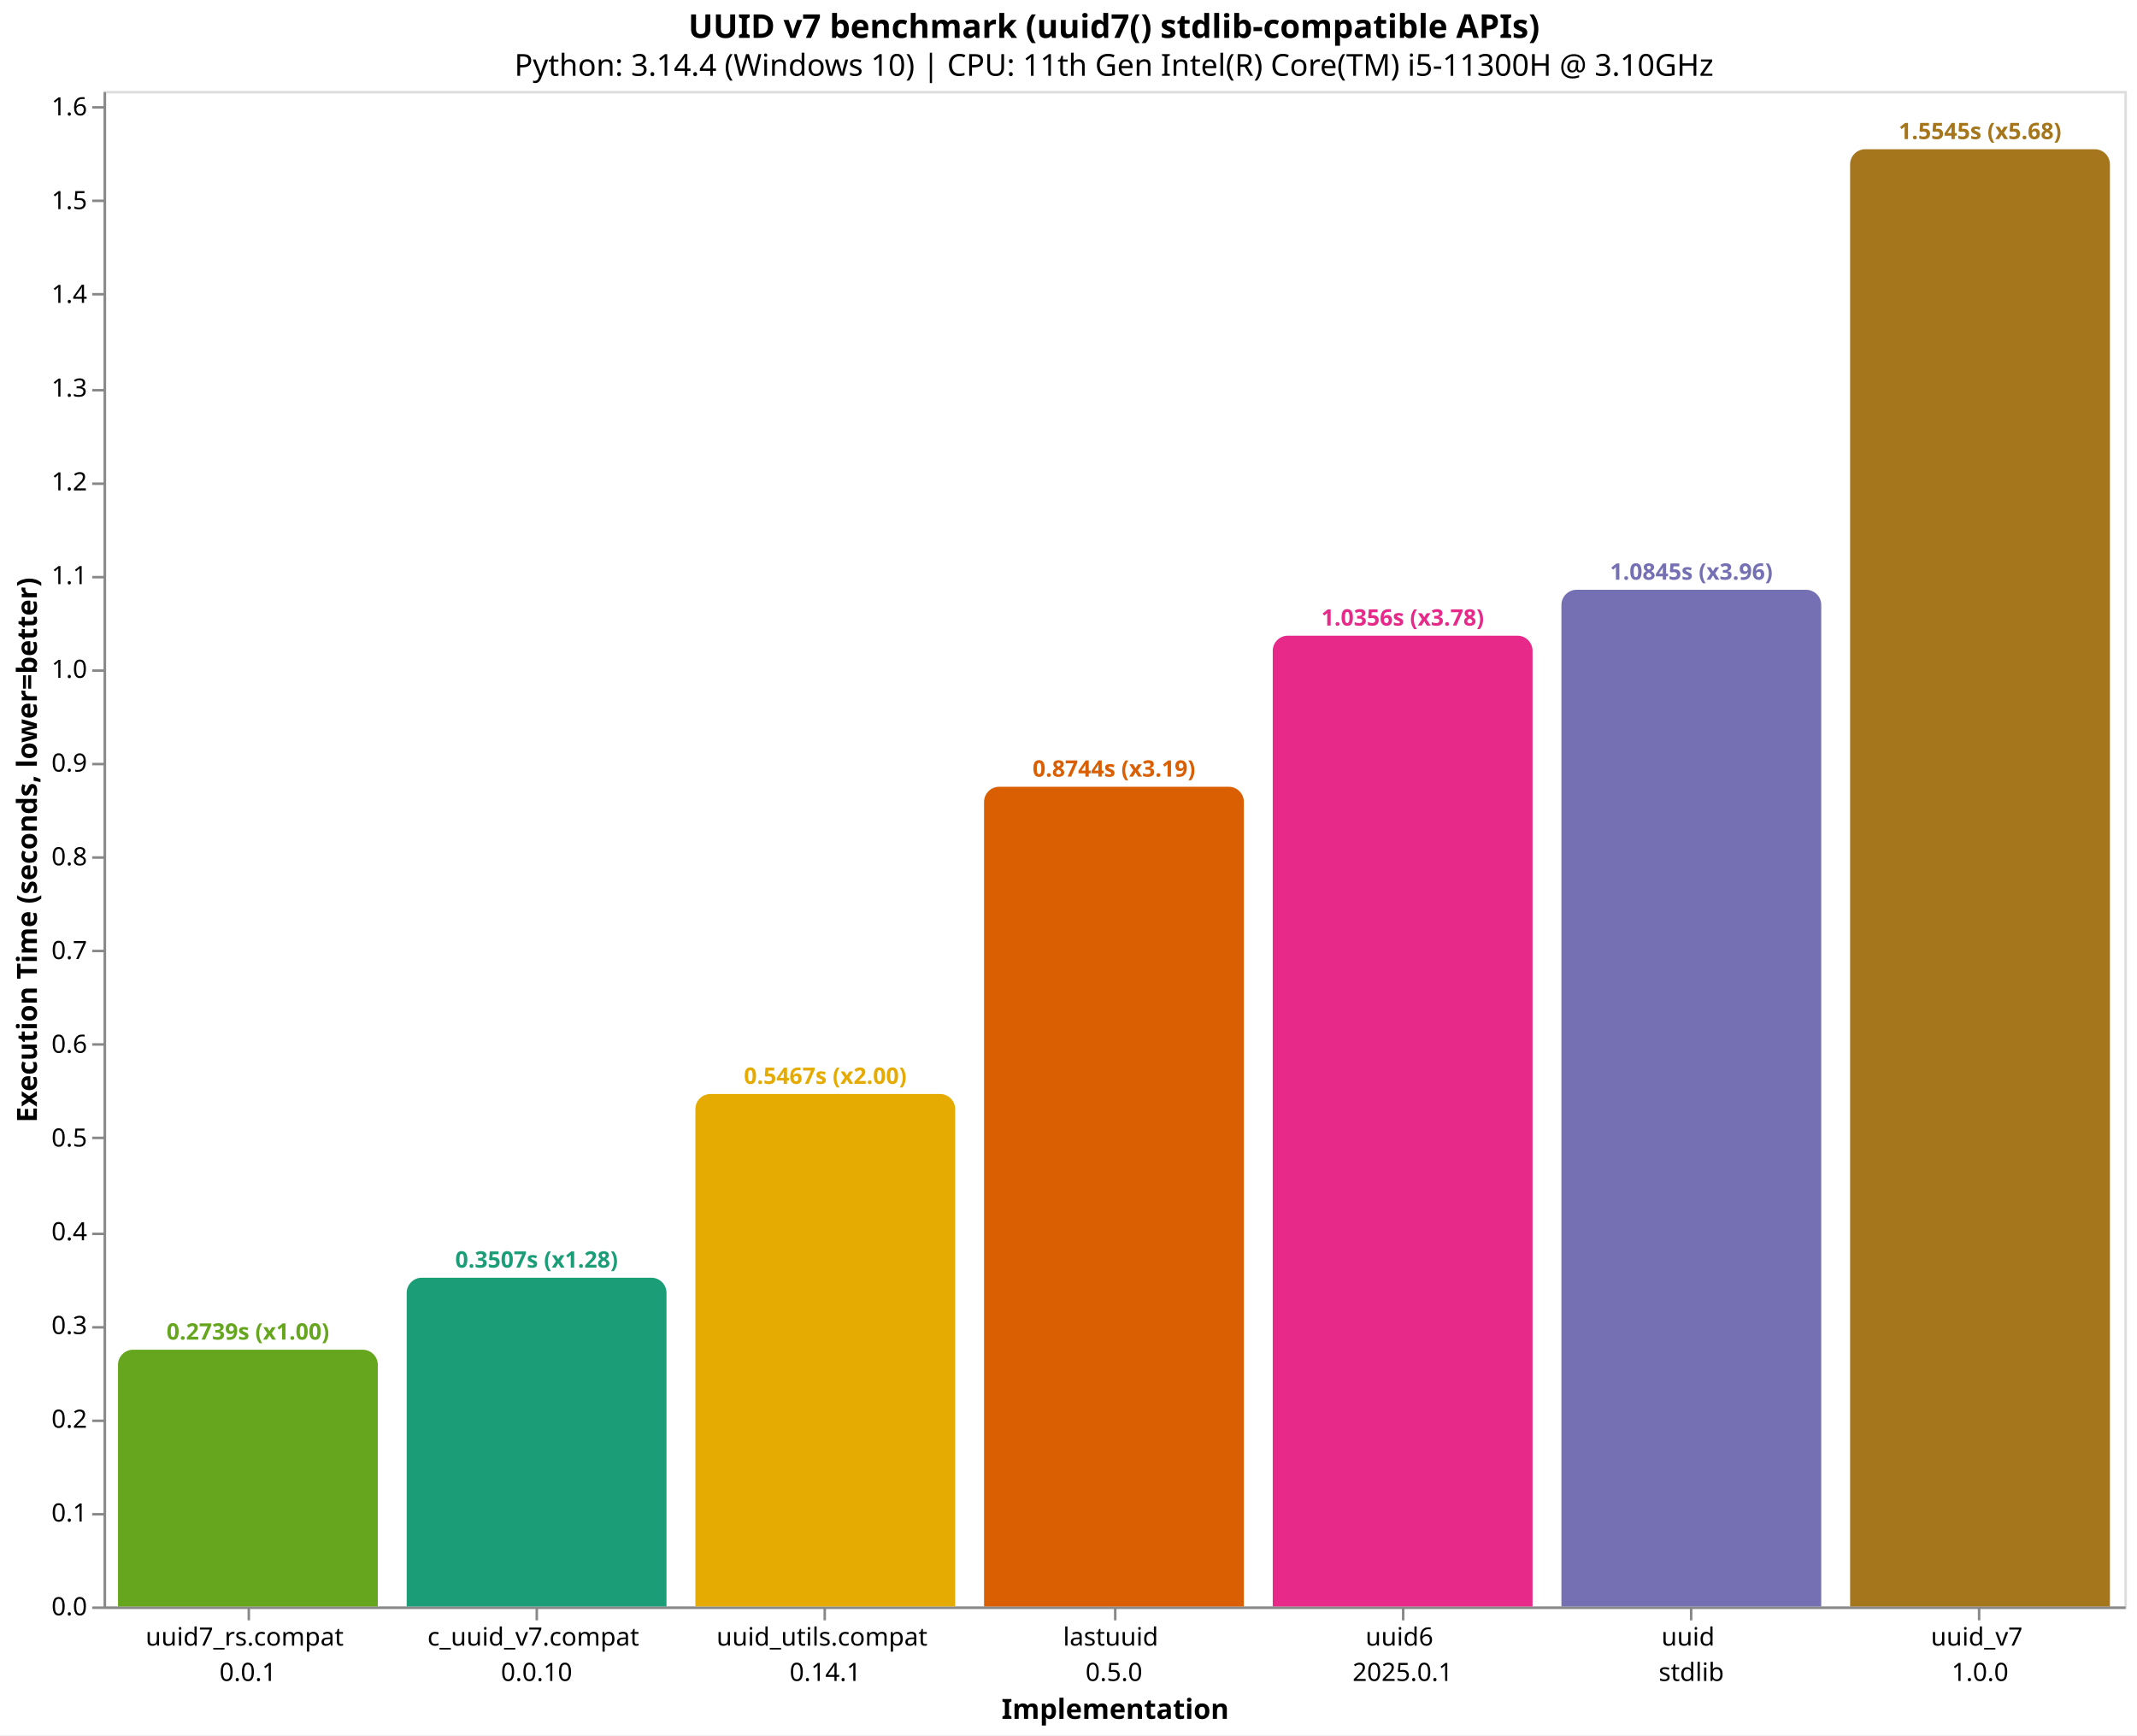
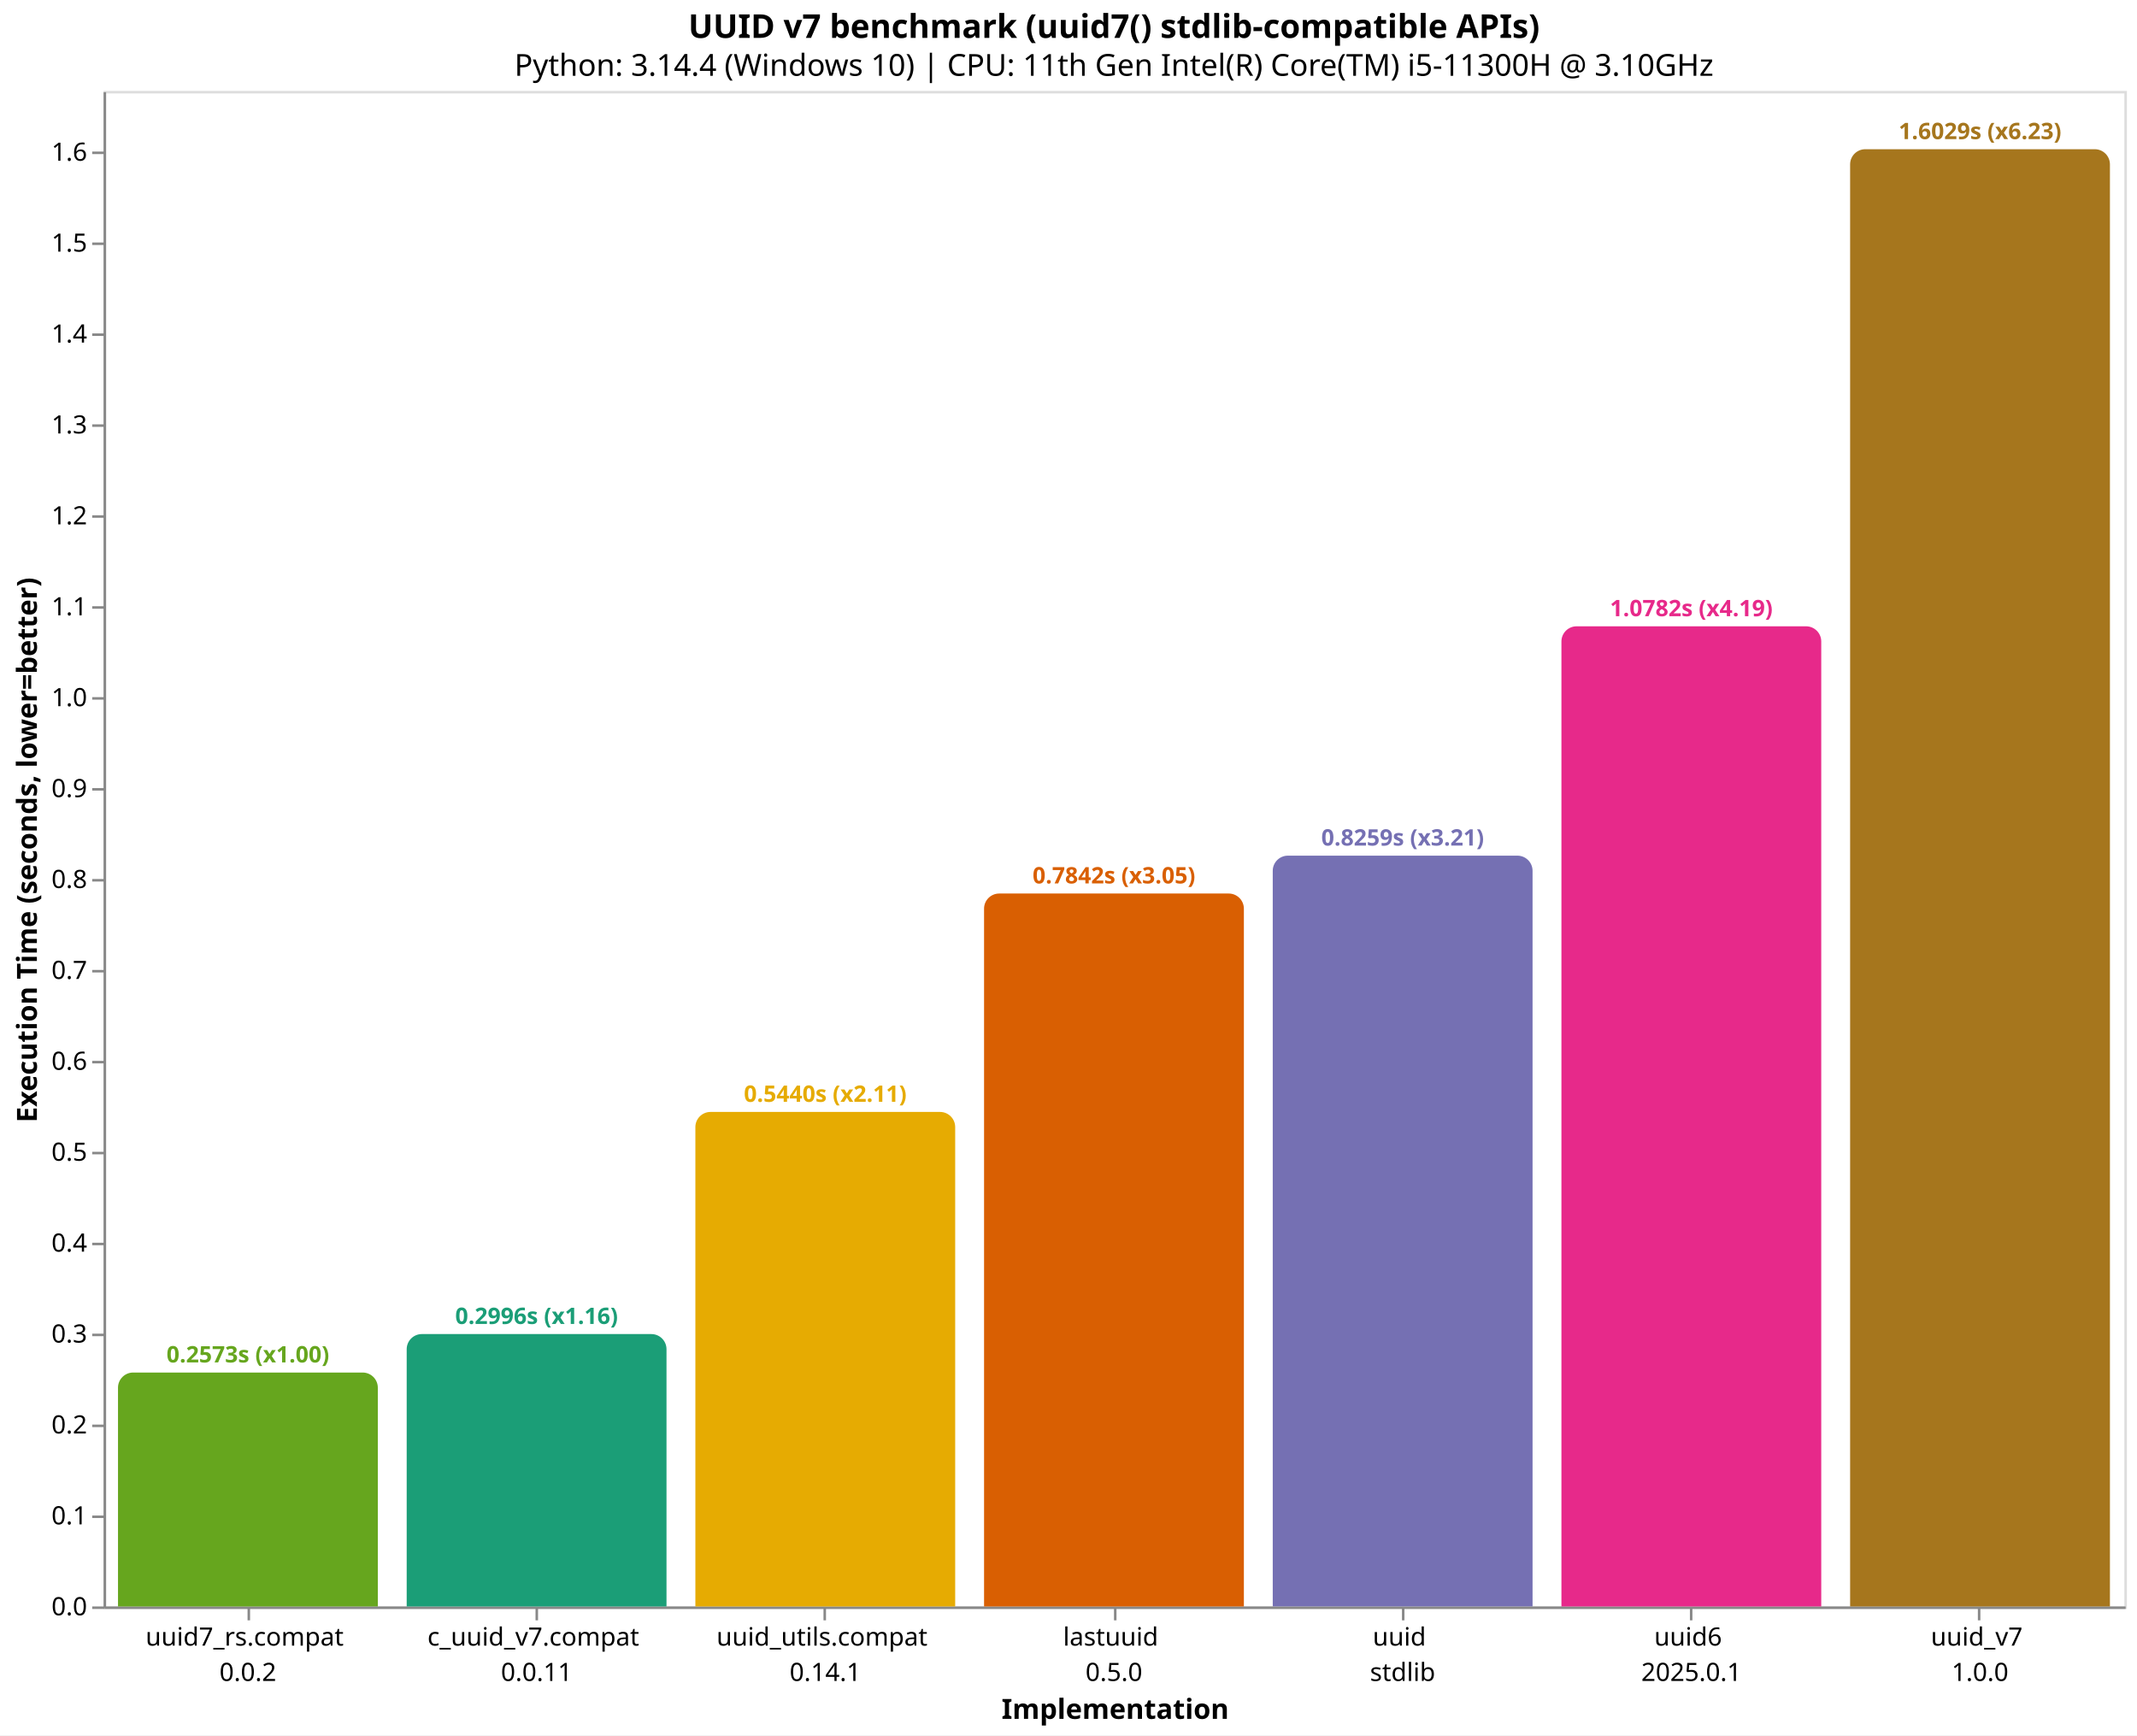
<svg xmlns="http://www.w3.org/2000/svg" version="1.1" class="marks" width="846" height="687" viewBox="0 0 846 687">
  <rect width="846" height="687" fill="white" />
  <g fill="none" stroke-miterlimit="10" transform="translate(41,36)">
    <g class="mark-group role-frame root" role="graphics-object" aria-roledescription="group mark container">
      <g transform="translate(0,0)">
        <path class="background" aria-hidden="true" d="M0.5,0.5h800v600h-800Z" stroke="#ddd" />
        <g>
-           <g class="mark-group role-axis" role="graphics-symbol" aria-roledescription="axis" aria-label="X-axis titled 'Implementation' for a discrete scale with 7 values: uuid7_rs.compat&#10;0.0.1, c_uuid_v7.compat&#10;0.0.10, uuid_utils.compat&#10;0.14.1, lastuuid&#10;0.5.0, uuid6&#10;2025.0.1, uuid&#10;stdlib, uuid_v7&#10;1.0.0">
+           <g class="mark-group role-axis" role="graphics-symbol" aria-roledescription="axis" aria-label="X-axis titled 'Implementation' for a discrete scale with 7 values: uuid7_rs.compat&#10;0.0.2, c_uuid_v7.compat&#10;0.0.11, uuid_utils.compat&#10;0.14.1, lastuuid&#10;0.5.0, uuid&#10;stdlib, uuid6&#10;2025.0.1, uuid_v7&#10;1.0.0">
            <g transform="translate(0.5,600.5)">
              <path class="background" aria-hidden="true" d="M0,0h0v0h0Z" pointer-events="none" />
              <g>
                <g class="mark-rule role-axis-tick" pointer-events="none">
                  <line transform="translate(57,0)" x2="0" y2="5" stroke="#888" stroke-width="1" opacity="1" />
                  <line transform="translate(171,0)" x2="0" y2="5" stroke="#888" stroke-width="1" opacity="1" />
                  <line transform="translate(285,0)" x2="0" y2="5" stroke="#888" stroke-width="1" opacity="1" />
                  <line transform="translate(400,0)" x2="0" y2="5" stroke="#888" stroke-width="1" opacity="1" />
                  <line transform="translate(514,0)" x2="0" y2="5" stroke="#888" stroke-width="1" opacity="1" />
                  <line transform="translate(628,0)" x2="0" y2="5" stroke="#888" stroke-width="1" opacity="1" />
                  <line transform="translate(742,0)" x2="0" y2="5" stroke="#888" stroke-width="1" opacity="1" />
                </g>
                <g class="mark-text role-axis-label" pointer-events="none">
                  <text text-anchor="middle" transform="translate(56.64286,15)" font-family="sans-serif" font-size="10px" fill="#000" opacity="1">
                    <tspan>uuid7_rs.compat</tspan>
-                     <tspan x="0" dy="14">0.0.1</tspan>
+                     <tspan x="0" dy="14">0.0.2</tspan>
                  </text>
                  <text text-anchor="middle" transform="translate(170.9286,15)" font-family="sans-serif" font-size="10px" fill="#000" opacity="1">
                    <tspan>c_uuid_v7.compat</tspan>
-                     <tspan x="0" dy="14">0.0.10</tspan>
+                     <tspan x="0" dy="14">0.0.11</tspan>
                  </text>
                  <text text-anchor="middle" transform="translate(285.2143,15)" font-family="sans-serif" font-size="10px" fill="#000" opacity="1">
                    <tspan>uuid_utils.compat</tspan>
                    <tspan x="0" dy="14">0.14.1</tspan>
                  </text>
                  <text text-anchor="middle" transform="translate(399.5,15)" font-family="sans-serif" font-size="10px" fill="#000" opacity="1">
                    <tspan>lastuuid</tspan>
                    <tspan x="0" dy="14">0.5.0</tspan>
                  </text>
                  <text text-anchor="middle" transform="translate(513.7857,15)" font-family="sans-serif" font-size="10px" fill="#000" opacity="1">
+                     <tspan>uuid</tspan>
+                     <tspan x="0" dy="14">stdlib</tspan>
+                   </text>
+                   <text text-anchor="middle" transform="translate(628.0714,15)" font-family="sans-serif" font-size="10px" fill="#000" opacity="1">
                    <tspan>uuid6</tspan>
                    <tspan x="0" dy="14">2025.0.1</tspan>
-                   </text>
-                   <text text-anchor="middle" transform="translate(628.0714,15)" font-family="sans-serif" font-size="10px" fill="#000" opacity="1">
-                     <tspan>uuid</tspan>
-                     <tspan x="0" dy="14">stdlib</tspan>
                  </text>
                  <text text-anchor="middle" transform="translate(742.3571,15)" font-family="sans-serif" font-size="10px" fill="#000" opacity="1">
                    <tspan>uuid_v7</tspan>
                    <tspan x="0" dy="14">1.0.0</tspan>
                  </text>
                </g>
                <g class="mark-rule role-axis-domain" pointer-events="none">
                  <line transform="translate(0,0)" x2="800" y2="0" stroke="#888" stroke-width="1" opacity="1" />
                </g>
                <g class="mark-text role-axis-title" pointer-events="none">
                  <text text-anchor="middle" transform="translate(400,44)" font-family="sans-serif" font-size="11px" font-weight="bold" fill="#000" opacity="1">Implementation</text>
                </g>
              </g>
              <path class="foreground" aria-hidden="true" d="" pointer-events="none" display="none" />
            </g>
          </g>
-           <g class="mark-group role-axis" role="graphics-symbol" aria-roledescription="axis" aria-label="Y-axis titled 'Execution Time (seconds, lower=better)' for a linear scale with values from 0.0 to 1.6">
+           <g class="mark-group role-axis" role="graphics-symbol" aria-roledescription="axis" aria-label="Y-axis titled 'Execution Time (seconds, lower=better)' for a linear scale with values from 0.0 to 1.7">
            <g transform="translate(0.5,0.5)">
              <path class="background" aria-hidden="true" d="M0,0h0v0h0Z" pointer-events="none" />
              <g>
                <g class="mark-rule role-axis-tick" pointer-events="none">
                  <line transform="translate(0,600)" x2="-5" y2="0" stroke="#888" stroke-width="1" opacity="1" />
-                   <line transform="translate(0,563)" x2="-5" y2="0" stroke="#888" stroke-width="1" opacity="1" />
-                   <line transform="translate(0,526)" x2="-5" y2="0" stroke="#888" stroke-width="1" opacity="1" />
-                   <line transform="translate(0,489)" x2="-5" y2="0" stroke="#888" stroke-width="1" opacity="1" />
-                   <line transform="translate(0,452)" x2="-5" y2="0" stroke="#888" stroke-width="1" opacity="1" />
-                   <line transform="translate(0,414)" x2="-5" y2="0" stroke="#888" stroke-width="1" opacity="1" />
-                   <line transform="translate(0,377)" x2="-5" y2="0" stroke="#888" stroke-width="1" opacity="1" />
-                   <line transform="translate(0,340)" x2="-5" y2="0" stroke="#888" stroke-width="1" opacity="1" />
-                   <line transform="translate(0,303)" x2="-5" y2="0" stroke="#888" stroke-width="1" opacity="1" />
-                   <line transform="translate(0,266)" x2="-5" y2="0" stroke="#888" stroke-width="1" opacity="1" />
-                   <line transform="translate(0,229)" x2="-5" y2="0" stroke="#888" stroke-width="1" opacity="1" />
-                   <line transform="translate(0,192)" x2="-5" y2="0" stroke="#888" stroke-width="1" opacity="1" />
-                   <line transform="translate(0,155)" x2="-5" y2="0" stroke="#888" stroke-width="1" opacity="1" />
-                   <line transform="translate(0,118)" x2="-5" y2="0" stroke="#888" stroke-width="1" opacity="1" />
-                   <line transform="translate(0,80)" x2="-5" y2="0" stroke="#888" stroke-width="1" opacity="1" />
-                   <line transform="translate(0,43)" x2="-5" y2="0" stroke="#888" stroke-width="1" opacity="1" />
-                   <line transform="translate(0,6)" x2="-5" y2="0" stroke="#888" stroke-width="1" opacity="1" />
+                   <line transform="translate(0,564)" x2="-5" y2="0" stroke="#888" stroke-width="1" opacity="1" />
+                   <line transform="translate(0,528)" x2="-5" y2="0" stroke="#888" stroke-width="1" opacity="1" />
+                   <line transform="translate(0,492)" x2="-5" y2="0" stroke="#888" stroke-width="1" opacity="1" />
+                   <line transform="translate(0,456)" x2="-5" y2="0" stroke="#888" stroke-width="1" opacity="1" />
+                   <line transform="translate(0,420)" x2="-5" y2="0" stroke="#888" stroke-width="1" opacity="1" />
+                   <line transform="translate(0,384)" x2="-5" y2="0" stroke="#888" stroke-width="1" opacity="1" />
+                   <line transform="translate(0,348)" x2="-5" y2="0" stroke="#888" stroke-width="1" opacity="1" />
+                   <line transform="translate(0,312)" x2="-5" y2="0" stroke="#888" stroke-width="1" opacity="1" />
+                   <line transform="translate(0,276)" x2="-5" y2="0" stroke="#888" stroke-width="1" opacity="1" />
+                   <line transform="translate(0,240)" x2="-5" y2="0" stroke="#888" stroke-width="1" opacity="1" />
+                   <line transform="translate(0,204)" x2="-5" y2="0" stroke="#888" stroke-width="1" opacity="1" />
+                   <line transform="translate(0,168)" x2="-5" y2="0" stroke="#888" stroke-width="1" opacity="1" />
+                   <line transform="translate(0,132)" x2="-5" y2="0" stroke="#888" stroke-width="1" opacity="1" />
+                   <line transform="translate(0,96)" x2="-5" y2="0" stroke="#888" stroke-width="1" opacity="1" />
+                   <line transform="translate(0,60)" x2="-5" y2="0" stroke="#888" stroke-width="1" opacity="1" />
+                   <line transform="translate(0,24)" x2="-5" y2="0" stroke="#888" stroke-width="1" opacity="1" />
                </g>
                <g class="mark-text role-axis-label" pointer-events="none">
                  <text text-anchor="end" transform="translate(-7,603)" font-family="sans-serif" font-size="10px" fill="#000" opacity="1">0.0</text>
-                   <text text-anchor="end" transform="translate(-7,565.8867)" font-family="sans-serif" font-size="10px" fill="#000" opacity="1">0.1</text>
-                   <text text-anchor="end" transform="translate(-7,528.7735)" font-family="sans-serif" font-size="10px" fill="#000" opacity="1">0.2</text>
-                   <text text-anchor="end" transform="translate(-7,491.6602)" font-family="sans-serif" font-size="10px" fill="#000" opacity="1">0.3</text>
-                   <text text-anchor="end" transform="translate(-7,454.547)" font-family="sans-serif" font-size="10px" fill="#000" opacity="1">0.4</text>
-                   <text text-anchor="end" transform="translate(-7,417.4337)" font-family="sans-serif" font-size="10px" fill="#000" opacity="1">0.5</text>
-                   <text text-anchor="end" transform="translate(-7,380.3205)" font-family="sans-serif" font-size="10px" fill="#000" opacity="1">0.6</text>
-                   <text text-anchor="end" transform="translate(-7,343.2072)" font-family="sans-serif" font-size="10px" fill="#000" opacity="1">0.7</text>
-                   <text text-anchor="end" transform="translate(-7,306.0939)" font-family="sans-serif" font-size="10px" fill="#000" opacity="1">0.8</text>
-                   <text text-anchor="end" transform="translate(-7,268.9807)" font-family="sans-serif" font-size="10px" fill="#000" opacity="1">0.9</text>
-                   <text text-anchor="end" transform="translate(-7,231.8674)" font-family="sans-serif" font-size="10px" fill="#000" opacity="1">1.0</text>
-                   <text text-anchor="end" transform="translate(-7,194.7542)" font-family="sans-serif" font-size="10px" fill="#000" opacity="1">1.1</text>
-                   <text text-anchor="end" transform="translate(-7,157.6409)" font-family="sans-serif" font-size="10px" fill="#000" opacity="1">1.2</text>
-                   <text text-anchor="end" transform="translate(-7,120.5276)" font-family="sans-serif" font-size="10px" fill="#000" opacity="1">1.3</text>
-                   <text text-anchor="end" transform="translate(-7,83.41438)" font-family="sans-serif" font-size="10px" fill="#000" opacity="1">1.4</text>
-                   <text text-anchor="end" transform="translate(-7,46.30113)" font-family="sans-serif" font-size="10px" fill="#000" opacity="1">1.5</text>
-                   <text text-anchor="end" transform="translate(-7,9.187867)" font-family="sans-serif" font-size="10px" fill="#000" opacity="1">1.6</text>
+                   <text text-anchor="end" transform="translate(-7,567.0087)" font-family="sans-serif" font-size="10px" fill="#000" opacity="1">0.1</text>
+                   <text text-anchor="end" transform="translate(-7,531.0173)" font-family="sans-serif" font-size="10px" fill="#000" opacity="1">0.2</text>
+                   <text text-anchor="end" transform="translate(-7,495.026)" font-family="sans-serif" font-size="10px" fill="#000" opacity="1">0.3</text>
+                   <text text-anchor="end" transform="translate(-7,459.0347)" font-family="sans-serif" font-size="10px" fill="#000" opacity="1">0.4</text>
+                   <text text-anchor="end" transform="translate(-7,423.0433)" font-family="sans-serif" font-size="10px" fill="#000" opacity="1">0.5</text>
+                   <text text-anchor="end" transform="translate(-7,387.052)" font-family="sans-serif" font-size="10px" fill="#000" opacity="1">0.6</text>
+                   <text text-anchor="end" transform="translate(-7,351.0607)" font-family="sans-serif" font-size="10px" fill="#000" opacity="1">0.7</text>
+                   <text text-anchor="end" transform="translate(-7,315.0693)" font-family="sans-serif" font-size="10px" fill="#000" opacity="1">0.8</text>
+                   <text text-anchor="end" transform="translate(-7,279.078)" font-family="sans-serif" font-size="10px" fill="#000" opacity="1">0.9</text>
+                   <text text-anchor="end" transform="translate(-7,243.0867)" font-family="sans-serif" font-size="10px" fill="#000" opacity="1">1.0</text>
+                   <text text-anchor="end" transform="translate(-7,207.0953)" font-family="sans-serif" font-size="10px" fill="#000" opacity="1">1.1</text>
+                   <text text-anchor="end" transform="translate(-7,171.104)" font-family="sans-serif" font-size="10px" fill="#000" opacity="1">1.2</text>
+                   <text text-anchor="end" transform="translate(-7,135.1127)" font-family="sans-serif" font-size="10px" fill="#000" opacity="1">1.3</text>
+                   <text text-anchor="end" transform="translate(-7,99.12133)" font-family="sans-serif" font-size="10px" fill="#000" opacity="1">1.4</text>
+                   <text text-anchor="end" transform="translate(-7,63.13)" font-family="sans-serif" font-size="10px" fill="#000" opacity="1">1.5</text>
+                   <text text-anchor="end" transform="translate(-7,27.13867)" font-family="sans-serif" font-size="10px" fill="#000" opacity="1">1.6</text>
                </g>
                <g class="mark-rule role-axis-domain" pointer-events="none">
                  <line transform="translate(0,600)" x2="0" y2="-600" stroke="#888" stroke-width="1" opacity="1" />
                </g>
                <g class="mark-text role-axis-title" pointer-events="none">
                  <text text-anchor="middle" transform="translate(-24.90137,300) rotate(-90) translate(0,-2)" font-family="sans-serif" font-size="11px" font-weight="bold" fill="#000" opacity="1">Execution Time (seconds, lower=better)</text>
                </g>
              </g>
              <path class="foreground" aria-hidden="true" d="" pointer-events="none" display="none" />
            </g>
          </g>
          <g class="mark-group role-scope" role="graphics-object" aria-roledescription="group mark container">
-             <g transform="translate(5.714286,498.3547)">
-               <path class="background" aria-hidden="true" d="M6,0L96.857,0C100.169,0,102.857,2.689,102.857,6L102.857,101.645C102.857,101.645,102.857,101.645,102.857,101.645L0,101.645C0,101.645,0,101.645,0,101.645L0,6C0,2.689,2.689,0,6,0Z" />
+             <g transform="translate(5.714286,507.3925)">
+               <path class="background" aria-hidden="true" d="M6,0L96.857,0C100.169,0,102.857,2.689,102.857,6L102.857,92.608C102.857,92.608,102.857,92.608,102.857,92.608L0,92.608C0,92.608,0,92.608,0,92.608L0,6C0,2.689,2.689,0,6,0Z" />
              <g clip-path="url(#clip10)">
                <g class="mark-group role-scope" role="graphics-object" aria-roledescription="group mark container">
-                   <g transform="translate(0,-498.3547)">
-                     <path class="background" aria-hidden="true" d="M0,0h102.857v0h-102.857Z" />
-                     <g>
-                       <g class="mark-rect role-mark layer_0_marks" role="graphics-object" aria-roledescription="rect mark container">
-                         <path aria-label="Implementation: uuid7_rs.compat&#10;0.0.1; Execution Time (seconds, lower=better): 0.273878599997; implementation: uuid7_rs.compat; Execution Time (s): 0.2739; Slowdown: 1.00" role="graphics-symbol" aria-roledescription="bar" d="M0,498.355h102.857v101.645h-102.857Z" fill="#66a61e" />
-                       </g>
-                     </g>
-                     <path class="foreground" aria-hidden="true" d="" display="none" />
-                   </g>
-                 </g>
-               </g>
-               <path class="foreground" aria-hidden="true" d="" display="none" />
-             </g>
-             <g transform="translate(120,469.8535)">
-               <path class="background" aria-hidden="true" d="M6,0L96.857,0C100.169,0,102.857,2.689,102.857,6L102.857,130.147C102.857,130.147,102.857,130.147,102.857,130.147L0,130.147C0,130.147,0,130.147,0,130.147L0,6C0,2.689,2.689,0,6,0Z" />
+                   <g transform="translate(0,-507.3925)">
+                     <path class="background" aria-hidden="true" d="M0,0h102.857v0h-102.857Z" />
+                     <g>
+                       <g class="mark-rect role-mark layer_0_marks" role="graphics-object" aria-roledescription="rect mark container">
+                         <path aria-label="Implementation: uuid7_rs.compat&#10;0.0.2; Execution Time (seconds, lower=better): 0.257305; implementation: uuid7_rs.compat; Execution Time (s): 0.2573; Slowdown: 1.00" role="graphics-symbol" aria-roledescription="bar" d="M0,507.392h102.857v92.608h-102.857Z" fill="#66a61e" />
+                       </g>
+                     </g>
+                     <path class="foreground" aria-hidden="true" d="" display="none" />
+                   </g>
+                 </g>
+               </g>
+               <path class="foreground" aria-hidden="true" d="" display="none" />
+             </g>
+             <g transform="translate(120,492.1628)">
+               <path class="background" aria-hidden="true" d="M6,0L96.857,0C100.169,0,102.857,2.689,102.857,6L102.857,107.837C102.857,107.837,102.857,107.837,102.857,107.837L0,107.837C0,107.837,0,107.837,0,107.837L0,6C0,2.689,2.689,0,6,0Z" />
              <g clip-path="url(#clip11)">
                <g class="mark-group role-scope" role="graphics-object" aria-roledescription="group mark container">
-                   <g transform="translate(0,-469.8535)">
-                     <path class="background" aria-hidden="true" d="M0,0h102.857v0h-102.857Z" />
-                     <g>
-                       <g class="mark-rect role-mark layer_0_marks" role="graphics-object" aria-roledescription="rect mark container">
-                         <path aria-label="Implementation: c_uuid_v7.compat&#10;0.0.10; Execution Time (seconds, lower=better): 0.3506739; implementation: c_uuid_v7.compat; Execution Time (s): 0.3507; Slowdown: 1.28" role="graphics-symbol" aria-roledescription="bar" d="M0,469.853h102.857v130.147h-102.857Z" fill="#1b9e77" />
-                       </g>
-                     </g>
-                     <path class="foreground" aria-hidden="true" d="" display="none" />
-                   </g>
-                 </g>
-               </g>
-               <path class="foreground" aria-hidden="true" d="" display="none" />
-             </g>
-             <g transform="translate(234.2857,397.1096)">
-               <path class="background" aria-hidden="true" d="M6,0L96.857,0C100.169,0,102.857,2.689,102.857,6L102.857,202.89C102.857,202.89,102.857,202.89,102.857,202.89L0,202.89C0,202.89,0,202.89,0,202.89L0,6C0,2.689,2.689,0,6,0Z" />
+                   <g transform="translate(0,-492.1628)">
+                     <path class="background" aria-hidden="true" d="M0,0h102.857v0h-102.857Z" />
+                     <g>
+                       <g class="mark-rect role-mark layer_0_marks" role="graphics-object" aria-roledescription="rect mark container">
+                         <path aria-label="Implementation: c_uuid_v7.compat&#10;0.0.11; Execution Time (seconds, lower=better): 0.2996199; implementation: c_uuid_v7.compat; Execution Time (s): 0.2996; Slowdown: 1.16" role="graphics-symbol" aria-roledescription="bar" d="M0,492.163h102.857v107.837h-102.857Z" fill="#1b9e77" />
+                       </g>
+                     </g>
+                     <path class="foreground" aria-hidden="true" d="" display="none" />
+                   </g>
+                 </g>
+               </g>
+               <path class="foreground" aria-hidden="true" d="" display="none" />
+             </g>
+             <g transform="translate(234.2857,404.2202)">
+               <path class="background" aria-hidden="true" d="M6,0L96.857,0C100.169,0,102.857,2.689,102.857,6L102.857,195.78C102.857,195.78,102.857,195.78,102.857,195.78L0,195.78C0,195.78,0,195.78,0,195.78L0,6C0,2.689,2.689,0,6,0Z" />
              <g clip-path="url(#clip12)">
                <g class="mark-group role-scope" role="graphics-object" aria-roledescription="group mark container">
-                   <g transform="translate(0,-397.1096)">
-                     <path class="background" aria-hidden="true" d="M0,0h102.857v0h-102.857Z" />
-                     <g>
-                       <g class="mark-rect role-mark layer_0_marks" role="graphics-object" aria-roledescription="rect mark container">
-                         <path aria-label="Implementation: uuid_utils.compat&#10;0.14.1; Execution Time (seconds, lower=better): 0.546678999999; implementation: uuid_utils.compat; Execution Time (s): 0.5467; Slowdown: 2.00" role="graphics-symbol" aria-roledescription="bar" d="M0,397.11h102.857v202.89h-102.857Z" fill="#e6ab02" />
-                       </g>
-                     </g>
-                     <path class="foreground" aria-hidden="true" d="" display="none" />
-                   </g>
-                 </g>
-               </g>
-               <path class="foreground" aria-hidden="true" d="" display="none" />
-             </g>
-             <g transform="translate(348.5714,275.4818)">
-               <path class="background" aria-hidden="true" d="M6,0L96.857,0C100.169,0,102.857,2.689,102.857,6L102.857,324.518C102.857,324.518,102.857,324.518,102.857,324.518L0,324.518C0,324.518,0,324.518,0,324.518L0,6C0,2.689,2.689,0,6,0Z" />
+                   <g transform="translate(0,-404.2202)">
+                     <path class="background" aria-hidden="true" d="M0,0h102.857v0h-102.857Z" />
+                     <g>
+                       <g class="mark-rect role-mark layer_0_marks" role="graphics-object" aria-roledescription="rect mark container">
+                         <path aria-label="Implementation: uuid_utils.compat&#10;0.14.1; Execution Time (seconds, lower=better): 0.5439636; implementation: uuid_utils.compat; Execution Time (s): 0.5440; Slowdown: 2.11" role="graphics-symbol" aria-roledescription="bar" d="M0,404.22h102.857v195.78h-102.857Z" fill="#e6ab02" />
+                       </g>
+                     </g>
+                     <path class="foreground" aria-hidden="true" d="" display="none" />
+                   </g>
+                 </g>
+               </g>
+               <path class="foreground" aria-hidden="true" d="" display="none" />
+             </g>
+             <g transform="translate(348.5714,317.7512)">
+               <path class="background" aria-hidden="true" d="M6,0L96.857,0C100.169,0,102.857,2.689,102.857,6L102.857,282.249C102.857,282.249,102.857,282.249,102.857,282.249L0,282.249C0,282.249,0,282.249,0,282.249L0,6C0,2.689,2.689,0,6,0Z" />
              <g clip-path="url(#clip13)">
                <g class="mark-group role-scope" role="graphics-object" aria-roledescription="group mark container">
-                   <g transform="translate(0,-275.4818)">
-                     <path class="background" aria-hidden="true" d="M0,0h102.857v0h-102.857Z" />
-                     <g>
-                       <g class="mark-rect role-mark layer_0_marks" role="graphics-object" aria-roledescription="rect mark container">
-                         <path aria-label="Implementation: lastuuid&#10;0.5.0; Execution Time (seconds, lower=better): 0.874399700002; implementation: lastuuid; Execution Time (s): 0.8744; Slowdown: 3.19" role="graphics-symbol" aria-roledescription="bar" d="M0,275.482h102.857v324.518h-102.857Z" fill="#d95f02" />
-                       </g>
-                     </g>
-                     <path class="foreground" aria-hidden="true" d="" display="none" />
-                   </g>
-                 </g>
-               </g>
-               <path class="foreground" aria-hidden="true" d="" display="none" />
-             </g>
-             <g transform="translate(462.8571,215.6688)">
-               <path class="background" aria-hidden="true" d="M6,0L96.857,0C100.169,0,102.857,2.689,102.857,6L102.857,384.331C102.857,384.331,102.857,384.331,102.857,384.331L0,384.331C0,384.331,0,384.331,0,384.331L0,6C0,2.689,2.689,0,6,0Z" />
+                   <g transform="translate(0,-317.7512)">
+                     <path class="background" aria-hidden="true" d="M0,0h102.857v0h-102.857Z" />
+                     <g>
+                       <g class="mark-rect role-mark layer_0_marks" role="graphics-object" aria-roledescription="rect mark container">
+                         <path aria-label="Implementation: lastuuid&#10;0.5.0; Execution Time (seconds, lower=better): 0.7842131; implementation: lastuuid; Execution Time (s): 0.7842; Slowdown: 3.05" role="graphics-symbol" aria-roledescription="bar" d="M0,317.751h102.857v282.249h-102.857Z" fill="#d95f02" />
+                       </g>
+                     </g>
+                     <path class="foreground" aria-hidden="true" d="" display="none" />
+                   </g>
+                 </g>
+               </g>
+               <path class="foreground" aria-hidden="true" d="" display="none" />
+             </g>
+             <g transform="translate(462.8571,302.7596)">
+               <path class="background" aria-hidden="true" d="M6,0L96.857,0C100.169,0,102.857,2.689,102.857,6L102.857,297.24C102.857,297.24,102.857,297.24,102.857,297.24L0,297.24C0,297.24,0,297.24,0,297.24L0,6C0,2.689,2.689,0,6,0Z" />
              <g clip-path="url(#clip14)">
                <g class="mark-group role-scope" role="graphics-object" aria-roledescription="group mark container">
-                   <g transform="translate(0,-215.6688)">
-                     <path class="background" aria-hidden="true" d="M0,0h102.857v0h-102.857Z" />
-                     <g>
-                       <g class="mark-rect role-mark layer_0_marks" role="graphics-object" aria-roledescription="rect mark container">
-                         <path aria-label="Implementation: uuid6&#10;2025.0.1; Execution Time (seconds, lower=better): 1.0355631; implementation: uuid6; Execution Time (s): 1.0356; Slowdown: 3.78" role="graphics-symbol" aria-roledescription="bar" d="M0,215.669h102.857v384.331h-102.857Z" fill="#e7298a" />
-                       </g>
-                     </g>
-                     <path class="foreground" aria-hidden="true" d="" display="none" />
-                   </g>
-                 </g>
-               </g>
-               <path class="foreground" aria-hidden="true" d="" display="none" />
-             </g>
-             <g transform="translate(577.1429,197.4994)">
-               <path class="background" aria-hidden="true" d="M6,0L96.857,0C100.169,0,102.857,2.689,102.857,6L102.857,402.501C102.857,402.501,102.857,402.501,102.857,402.501L0,402.501C0,402.501,0,402.501,0,402.501L0,6C0,2.689,2.689,0,6,0Z" />
+                   <g transform="translate(0,-302.7596)">
+                     <path class="background" aria-hidden="true" d="M0,0h102.857v0h-102.857Z" />
+                     <g>
+                       <g class="mark-rect role-mark layer_0_marks" role="graphics-object" aria-roledescription="rect mark container">
+                         <path aria-label="Implementation: uuid&#10;stdlib; Execution Time (seconds, lower=better): 0.8258665; implementation: uuid; Execution Time (s): 0.8259; Slowdown: 3.21" role="graphics-symbol" aria-roledescription="bar" d="M0,302.76h102.857v297.24h-102.857Z" fill="#7570b3" />
+                       </g>
+                     </g>
+                     <path class="foreground" aria-hidden="true" d="" display="none" />
+                   </g>
+                 </g>
+               </g>
+               <path class="foreground" aria-hidden="true" d="" display="none" />
+             </g>
+             <g transform="translate(577.1429,211.9571)">
+               <path class="background" aria-hidden="true" d="M6,0L96.857,0C100.169,0,102.857,2.689,102.857,6L102.857,388.043C102.857,388.043,102.857,388.043,102.857,388.043L0,388.043C0,388.043,0,388.043,0,388.043L0,6C0,2.689,2.689,0,6,0Z" />
              <g clip-path="url(#clip15)">
                <g class="mark-group role-scope" role="graphics-object" aria-roledescription="group mark container">
-                   <g transform="translate(0,-197.4994)">
-                     <path class="background" aria-hidden="true" d="M0,0h102.857v0h-102.857Z" />
-                     <g>
-                       <g class="mark-rect role-mark layer_0_marks" role="graphics-object" aria-roledescription="rect mark container">
-                         <path aria-label="Implementation: uuid&#10;stdlib; Execution Time (seconds, lower=better): 1.0845196; implementation: uuid; Execution Time (s): 1.0845; Slowdown: 3.96" role="graphics-symbol" aria-roledescription="bar" d="M0,197.499h102.857v402.501h-102.857Z" fill="#7570b3" />
+                   <g transform="translate(0,-211.9571)">
+                     <path class="background" aria-hidden="true" d="M0,0h102.857v0h-102.857Z" />
+                     <g>
+                       <g class="mark-rect role-mark layer_0_marks" role="graphics-object" aria-roledescription="rect mark container">
+                         <path aria-label="Implementation: uuid6&#10;2025.0.1; Execution Time (seconds, lower=better): 1.0781564; implementation: uuid6; Execution Time (s): 1.0782; Slowdown: 4.19" role="graphics-symbol" aria-roledescription="bar" d="M0,211.957h102.857v388.043h-102.857Z" fill="#e7298a" />
                      </g>
                    </g>
                    <path class="foreground" aria-hidden="true" d="" display="none" />
                  </g>
                </g>
              </g>
              <path class="foreground" aria-hidden="true" d="" display="none" />
            </g>
            <g transform="translate(691.4286,23.07692)">
              <path class="background" aria-hidden="true" d="M6,0L96.857,0C100.169,0,102.857,2.689,102.857,6L102.857,576.923C102.857,576.923,102.857,576.923,102.857,576.923L0,576.923C0,576.923,0,576.923,0,576.923L0,6C0,2.689,2.689,0,6,0Z" />
              <g clip-path="url(#clip16)">
                <g class="mark-group role-scope" role="graphics-object" aria-roledescription="group mark container">
                  <g transform="translate(0,-23.07692)">
                    <path class="background" aria-hidden="true" d="M0,0h102.857v0h-102.857Z" />
                    <g>
                      <g class="mark-rect role-mark layer_0_marks" role="graphics-object" aria-roledescription="rect mark container">
-                         <path aria-label="Implementation: uuid_v7&#10;1.0.0; Execution Time (seconds, lower=better): 1.5544932; implementation: uuid_v7; Execution Time (s): 1.5545; Slowdown: 5.68" role="graphics-symbol" aria-roledescription="bar" d="M0,23.077h102.857v576.923h-102.857Z" fill="#a6761d" />
+                         <path aria-label="Implementation: uuid_v7&#10;1.0.0; Execution Time (seconds, lower=better): 1.60295; implementation: uuid_v7; Execution Time (s): 1.6029; Slowdown: 6.23" role="graphics-symbol" aria-roledescription="bar" d="M0,23.077h102.857v576.923h-102.857Z" fill="#a6761d" />
                      </g>
                    </g>
                    <path class="foreground" aria-hidden="true" d="" display="none" />
                  </g>
                </g>
              </g>
              <path class="foreground" aria-hidden="true" d="" display="none" />
            </g>
          </g>
          <g class="mark-text role-mark layer_1_marks" role="graphics-object" aria-roledescription="text mark container">
-             <text aria-label="Implementation: uuid7_rs.compat&#10;0.0.1; Execution Time (seconds, lower=better): 0.273878599997; implementation: uuid7_rs.compat; label: 0.2739s (x1.00); Execution Time (s): 0.2739; Slowdown: 1.00" role="graphics-symbol" aria-roledescription="text mark" text-anchor="middle" transform="translate(57.14286,494.3547)" font-family="sans-serif" font-size="9px" font-weight="bold" fill="#66a61e">0.2739s (x1.00)</text>
-             <text aria-label="Implementation: c_uuid_v7.compat&#10;0.0.10; Execution Time (seconds, lower=better): 0.3506739; implementation: c_uuid_v7.compat; label: 0.3507s (x1.28); Execution Time (s): 0.3507; Slowdown: 1.28" role="graphics-symbol" aria-roledescription="text mark" text-anchor="middle" transform="translate(171.4286,465.8535)" font-family="sans-serif" font-size="9px" font-weight="bold" fill="#1b9e77">0.3507s (x1.28)</text>
-             <text aria-label="Implementation: uuid_utils.compat&#10;0.14.1; Execution Time (seconds, lower=better): 0.546678999999; implementation: uuid_utils.compat; label: 0.5467s (x2.00); Execution Time (s): 0.5467; Slowdown: 2.00" role="graphics-symbol" aria-roledescription="text mark" text-anchor="middle" transform="translate(285.7143,393.1096)" font-family="sans-serif" font-size="9px" font-weight="bold" fill="#e6ab02">0.5467s (x2.00)</text>
-             <text aria-label="Implementation: lastuuid&#10;0.5.0; Execution Time (seconds, lower=better): 0.874399700002; implementation: lastuuid; label: 0.8744s (x3.19); Execution Time (s): 0.8744; Slowdown: 3.19" role="graphics-symbol" aria-roledescription="text mark" text-anchor="middle" transform="translate(400,271.4818)" font-family="sans-serif" font-size="9px" font-weight="bold" fill="#d95f02">0.8744s (x3.19)</text>
-             <text aria-label="Implementation: uuid6&#10;2025.0.1; Execution Time (seconds, lower=better): 1.0355631; implementation: uuid6; label: 1.0356s (x3.78); Execution Time (s): 1.0356; Slowdown: 3.78" role="graphics-symbol" aria-roledescription="text mark" text-anchor="middle" transform="translate(514.2857,211.6688)" font-family="sans-serif" font-size="9px" font-weight="bold" fill="#e7298a">1.0356s (x3.78)</text>
-             <text aria-label="Implementation: uuid&#10;stdlib; Execution Time (seconds, lower=better): 1.0845196; implementation: uuid; label: 1.0845s (x3.96); Execution Time (s): 1.0845; Slowdown: 3.96" role="graphics-symbol" aria-roledescription="text mark" text-anchor="middle" transform="translate(628.5714,193.4994)" font-family="sans-serif" font-size="9px" font-weight="bold" fill="#7570b3">1.0845s (x3.96)</text>
-             <text aria-label="Implementation: uuid_v7&#10;1.0.0; Execution Time (seconds, lower=better): 1.5544932; implementation: uuid_v7; label: 1.5545s (x5.68); Execution Time (s): 1.5545; Slowdown: 5.68" role="graphics-symbol" aria-roledescription="text mark" text-anchor="middle" transform="translate(742.8571,19.07692)" font-family="sans-serif" font-size="9px" font-weight="bold" fill="#a6761d">1.5545s (x5.68)</text>
+             <text aria-label="Implementation: uuid7_rs.compat&#10;0.0.2; Execution Time (seconds, lower=better): 0.257305; implementation: uuid7_rs.compat; label: 0.2573s (x1.00); Execution Time (s): 0.2573; Slowdown: 1.00" role="graphics-symbol" aria-roledescription="text mark" text-anchor="middle" transform="translate(57.14286,503.3925)" font-family="sans-serif" font-size="9px" font-weight="bold" fill="#66a61e">0.2573s (x1.00)</text>
+             <text aria-label="Implementation: c_uuid_v7.compat&#10;0.0.11; Execution Time (seconds, lower=better): 0.2996199; implementation: c_uuid_v7.compat; label: 0.2996s (x1.16); Execution Time (s): 0.2996; Slowdown: 1.16" role="graphics-symbol" aria-roledescription="text mark" text-anchor="middle" transform="translate(171.4286,488.1628)" font-family="sans-serif" font-size="9px" font-weight="bold" fill="#1b9e77">0.2996s (x1.16)</text>
+             <text aria-label="Implementation: uuid_utils.compat&#10;0.14.1; Execution Time (seconds, lower=better): 0.5439636; implementation: uuid_utils.compat; label: 0.5440s (x2.11); Execution Time (s): 0.5440; Slowdown: 2.11" role="graphics-symbol" aria-roledescription="text mark" text-anchor="middle" transform="translate(285.7143,400.2202)" font-family="sans-serif" font-size="9px" font-weight="bold" fill="#e6ab02">0.5440s (x2.11)</text>
+             <text aria-label="Implementation: lastuuid&#10;0.5.0; Execution Time (seconds, lower=better): 0.7842131; implementation: lastuuid; label: 0.7842s (x3.05); Execution Time (s): 0.7842; Slowdown: 3.05" role="graphics-symbol" aria-roledescription="text mark" text-anchor="middle" transform="translate(400,313.7512)" font-family="sans-serif" font-size="9px" font-weight="bold" fill="#d95f02">0.7842s (x3.05)</text>
+             <text aria-label="Implementation: uuid&#10;stdlib; Execution Time (seconds, lower=better): 0.8258665; implementation: uuid; label: 0.8259s (x3.21); Execution Time (s): 0.8259; Slowdown: 3.21" role="graphics-symbol" aria-roledescription="text mark" text-anchor="middle" transform="translate(514.2857,298.7596)" font-family="sans-serif" font-size="9px" font-weight="bold" fill="#7570b3">0.8259s (x3.21)</text>
+             <text aria-label="Implementation: uuid6&#10;2025.0.1; Execution Time (seconds, lower=better): 1.0781564; implementation: uuid6; label: 1.0782s (x4.19); Execution Time (s): 1.0782; Slowdown: 4.19" role="graphics-symbol" aria-roledescription="text mark" text-anchor="middle" transform="translate(628.5714,207.9571)" font-family="sans-serif" font-size="9px" font-weight="bold" fill="#e7298a">1.0782s (x4.19)</text>
+             <text aria-label="Implementation: uuid_v7&#10;1.0.0; Execution Time (seconds, lower=better): 1.60295; implementation: uuid_v7; label: 1.6029s (x6.23); Execution Time (s): 1.6029; Slowdown: 6.23" role="graphics-symbol" aria-roledescription="text mark" text-anchor="middle" transform="translate(742.8571,19.07692)" font-family="sans-serif" font-size="9px" font-weight="bold" fill="#a6761d">1.6029s (x6.23)</text>
          </g>
          <g class="mark-group role-title">
            <g transform="translate(400,-31)">
              <path class="background" aria-hidden="true" d="M0,0h0v0h0Z" pointer-events="none" />
              <g>
                <g class="mark-text role-title-text" role="graphics-symbol" aria-roledescription="title" aria-label="Title text 'UUID v7 benchmark (uuid7() stdlib-compatible APIs)'" pointer-events="none">
                  <text text-anchor="middle" transform="translate(0,10)" font-family="sans-serif" font-size="13px" font-weight="bold" fill="#000" opacity="1">UUID v7 benchmark (uuid7() stdlib-compatible APIs)</text>
                </g>
                <g class="mark-text role-title-subtitle" role="graphics-symbol" aria-roledescription="subtitle" aria-label="Subtitle text 'Python: 3.14.4 (Windows 10) | CPU: 11th Gen Intel(R) Core(TM) i5-11300H @ 3.10GHz'" pointer-events="none">
                  <text text-anchor="middle" transform="translate(0,25)" font-family="sans-serif" font-size="12px" fill="#000" opacity="1">Python: 3.14.4 (Windows 10) | CPU: 11th Gen Intel(R) Core(TM) i5-11300H @ 3.10GHz</text>
                </g>
              </g>
              <path class="foreground" aria-hidden="true" d="" pointer-events="none" display="none" />
            </g>
          </g>
        </g>
        <path class="foreground" aria-hidden="true" d="" display="none" />
      </g>
    </g>
  </g>
  <defs>
    <clipPath id="clip10">
-       <path d="M6,0L96.857,0C100.169,0,102.857,2.689,102.857,6L102.857,101.645C102.857,101.645,102.857,101.645,102.857,101.645L0,101.645C0,101.645,0,101.645,0,101.645L0,6C0,2.689,2.689,0,6,0Z" />
+       <path d="M6,0L96.857,0C100.169,0,102.857,2.689,102.857,6L102.857,92.608C102.857,92.608,102.857,92.608,102.857,92.608L0,92.608C0,92.608,0,92.608,0,92.608L0,6C0,2.689,2.689,0,6,0Z" />
    </clipPath>
    <clipPath id="clip11">
-       <path d="M6,0L96.857,0C100.169,0,102.857,2.689,102.857,6L102.857,130.147C102.857,130.147,102.857,130.147,102.857,130.147L0,130.147C0,130.147,0,130.147,0,130.147L0,6C0,2.689,2.689,0,6,0Z" />
+       <path d="M6,0L96.857,0C100.169,0,102.857,2.689,102.857,6L102.857,107.837C102.857,107.837,102.857,107.837,102.857,107.837L0,107.837C0,107.837,0,107.837,0,107.837L0,6C0,2.689,2.689,0,6,0Z" />
    </clipPath>
    <clipPath id="clip12">
-       <path d="M6,0L96.857,0C100.169,0,102.857,2.689,102.857,6L102.857,202.89C102.857,202.89,102.857,202.89,102.857,202.89L0,202.89C0,202.89,0,202.89,0,202.89L0,6C0,2.689,2.689,0,6,0Z" />
+       <path d="M6,0L96.857,0C100.169,0,102.857,2.689,102.857,6L102.857,195.78C102.857,195.78,102.857,195.78,102.857,195.78L0,195.78C0,195.78,0,195.78,0,195.78L0,6C0,2.689,2.689,0,6,0Z" />
    </clipPath>
    <clipPath id="clip13">
-       <path d="M6,0L96.857,0C100.169,0,102.857,2.689,102.857,6L102.857,324.518C102.857,324.518,102.857,324.518,102.857,324.518L0,324.518C0,324.518,0,324.518,0,324.518L0,6C0,2.689,2.689,0,6,0Z" />
+       <path d="M6,0L96.857,0C100.169,0,102.857,2.689,102.857,6L102.857,282.249C102.857,282.249,102.857,282.249,102.857,282.249L0,282.249C0,282.249,0,282.249,0,282.249L0,6C0,2.689,2.689,0,6,0Z" />
    </clipPath>
    <clipPath id="clip14">
-       <path d="M6,0L96.857,0C100.169,0,102.857,2.689,102.857,6L102.857,384.331C102.857,384.331,102.857,384.331,102.857,384.331L0,384.331C0,384.331,0,384.331,0,384.331L0,6C0,2.689,2.689,0,6,0Z" />
+       <path d="M6,0L96.857,0C100.169,0,102.857,2.689,102.857,6L102.857,297.24C102.857,297.24,102.857,297.24,102.857,297.24L0,297.24C0,297.24,0,297.24,0,297.24L0,6C0,2.689,2.689,0,6,0Z" />
    </clipPath>
    <clipPath id="clip15">
-       <path d="M6,0L96.857,0C100.169,0,102.857,2.689,102.857,6L102.857,402.501C102.857,402.501,102.857,402.501,102.857,402.501L0,402.501C0,402.501,0,402.501,0,402.501L0,6C0,2.689,2.689,0,6,0Z" />
+       <path d="M6,0L96.857,0C100.169,0,102.857,2.689,102.857,6L102.857,388.043C102.857,388.043,102.857,388.043,102.857,388.043L0,388.043C0,388.043,0,388.043,0,388.043L0,6C0,2.689,2.689,0,6,0Z" />
    </clipPath>
    <clipPath id="clip16">
      <path d="M6,0L96.857,0C100.169,0,102.857,2.689,102.857,6L102.857,576.923C102.857,576.923,102.857,576.923,102.857,576.923L0,576.923C0,576.923,0,576.923,0,576.923L0,6C0,2.689,2.689,0,6,0Z" />
    </clipPath>
  </defs>
</svg>
